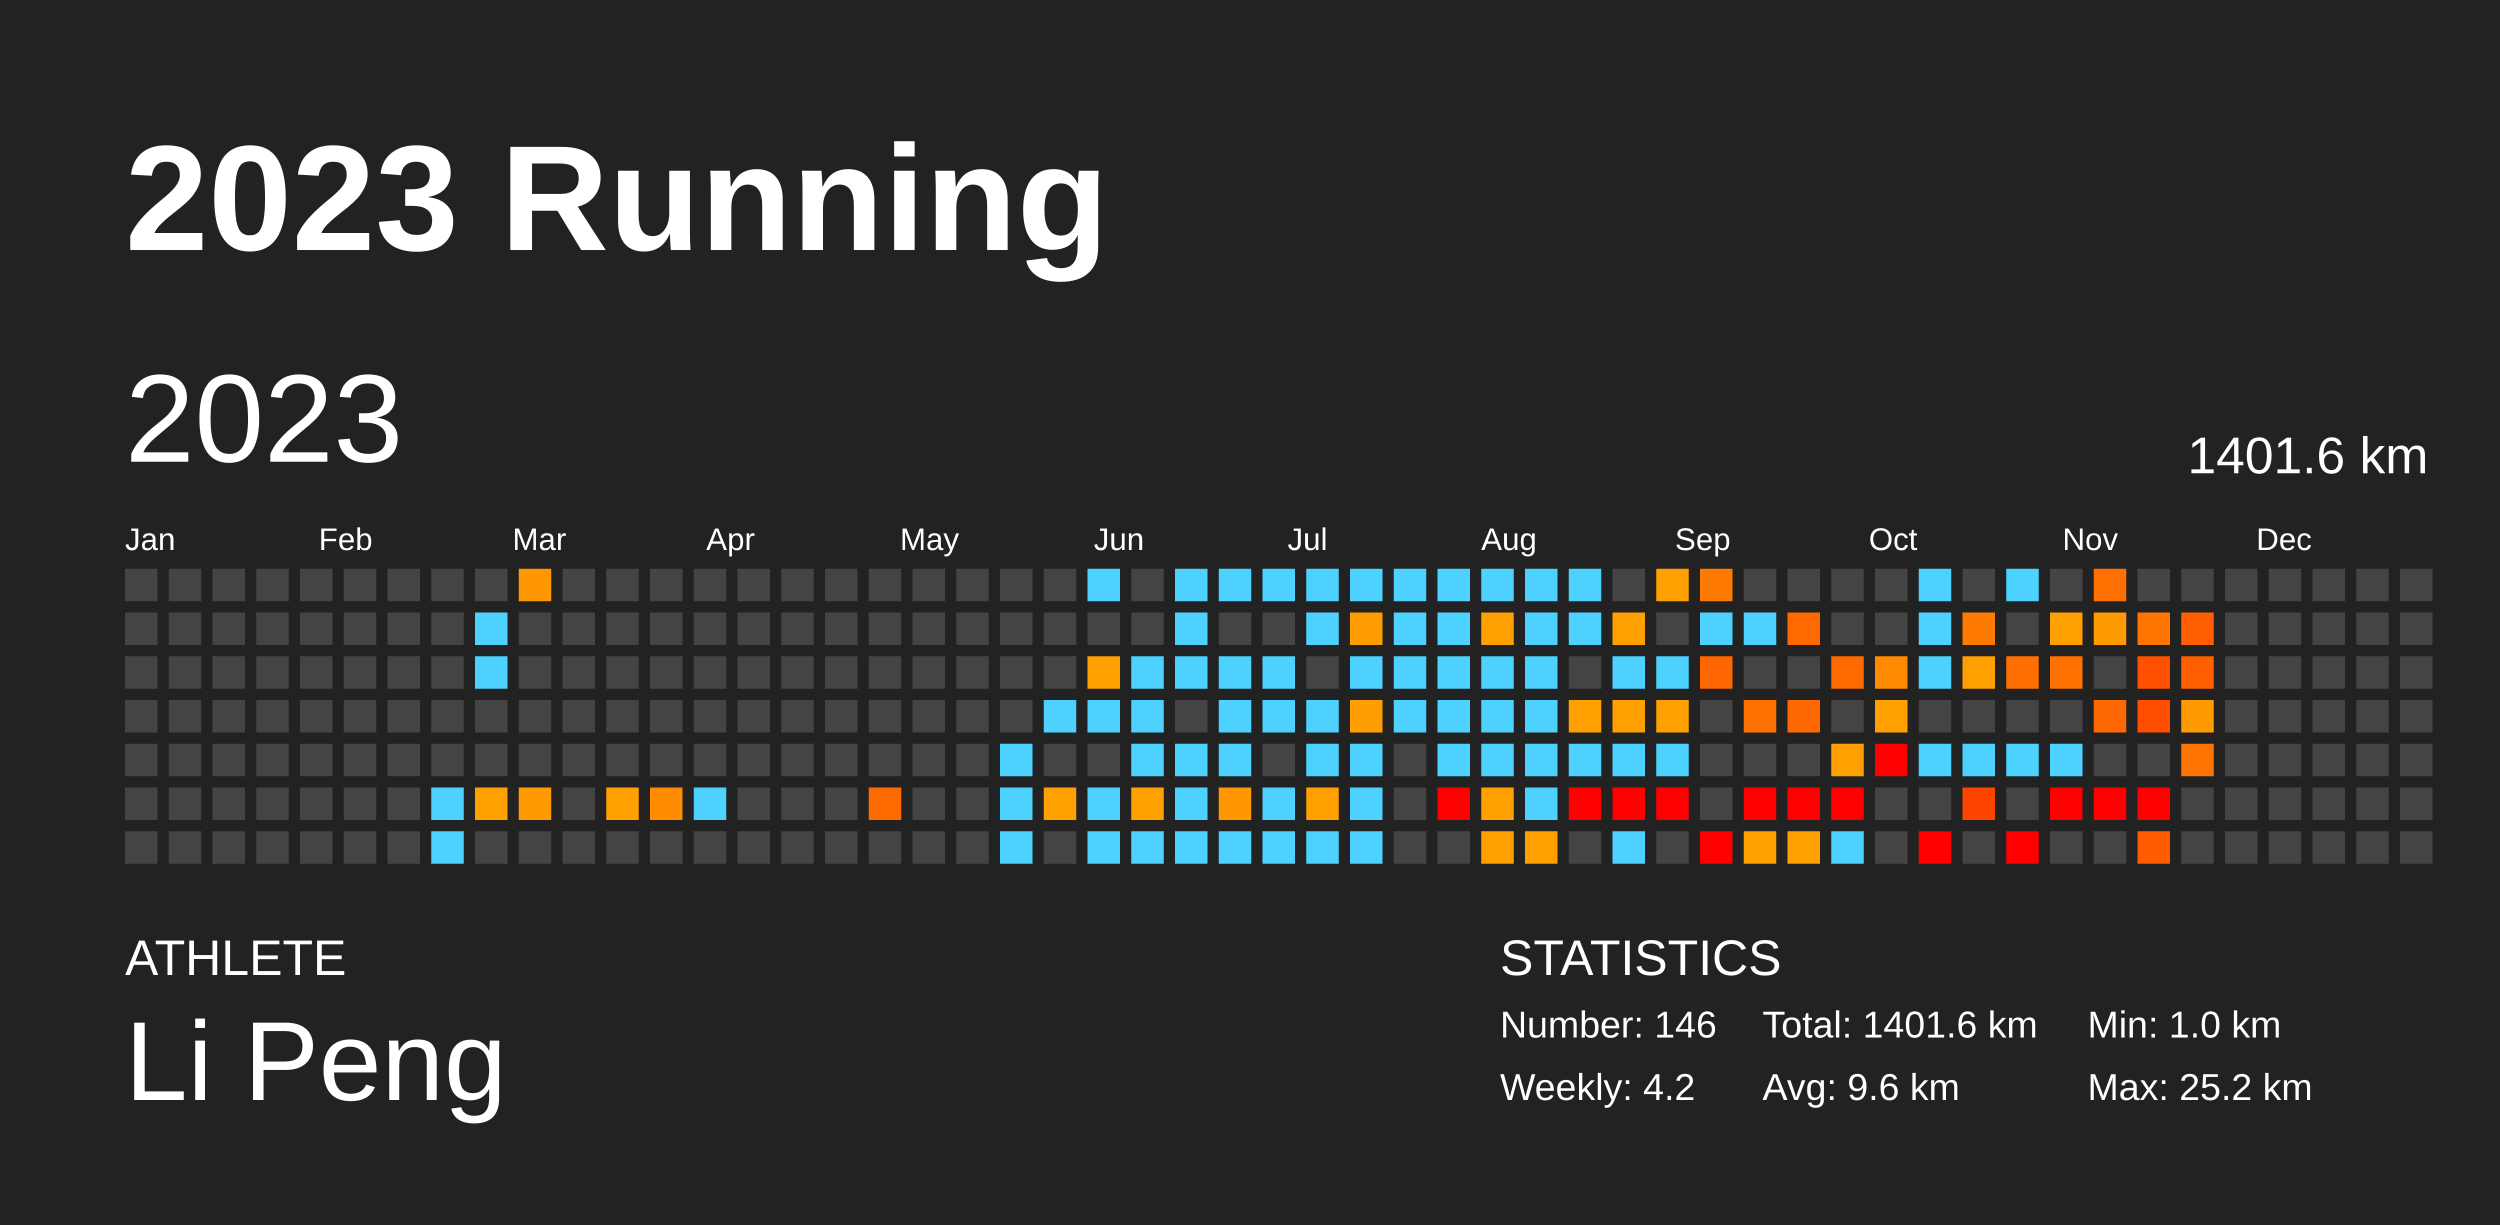
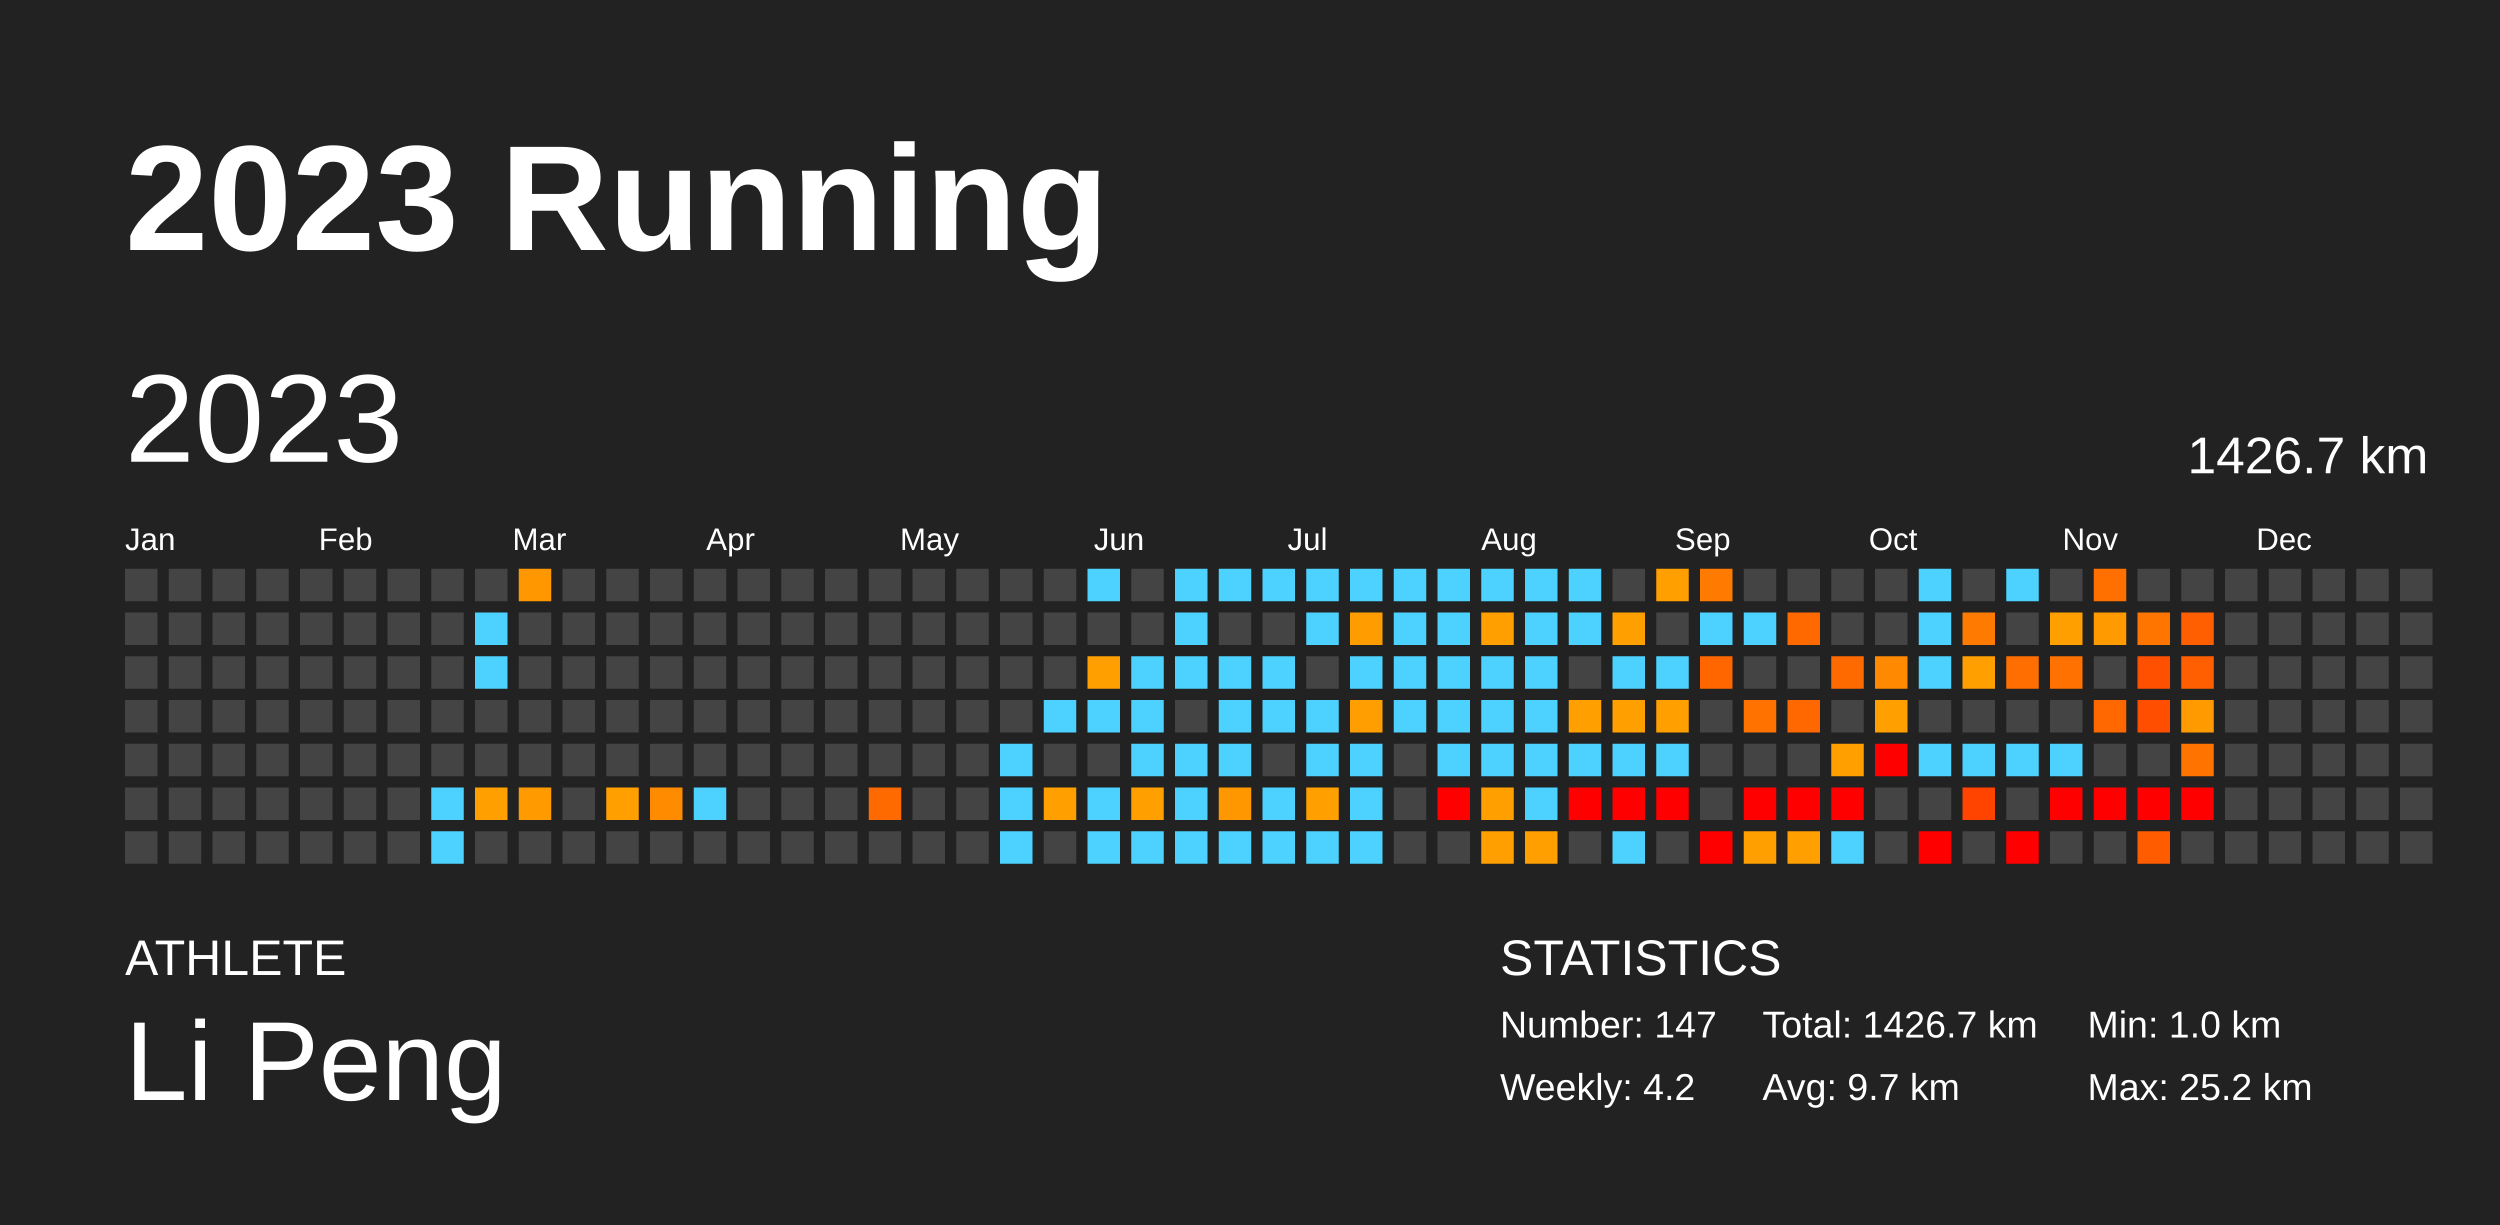
<svg xmlns="http://www.w3.org/2000/svg" baseProfile="full" height="98mm" version="1.1" viewBox="0,0,200,98" width="200mm">
  <defs />
  <rect fill="#222222" height="98" width="200" x="0" y="0" />
  <text fill="#FFFFFF" style="font-size:12px; font-family:Arial; font-weight:bold;" x="10" y="20">2023 Running</text>
  <text fill="#FFFFFF" style="font-size:4px; font-family:Arial" x="10" y="78">ATHLETE</text>
  <text fill="#FFFFFF" style="font-size:9px; font-family:Arial" x="10" y="88">Li Peng</text>
  <text fill="#FFFFFF" style="font-size:4px; font-family:Arial" x="120" y="78">STATISTICS</text>
-   <text fill="#FFFFFF" style="font-size:3px; font-family:Arial" x="120" y="83">Number: 146</text>
+   <text fill="#FFFFFF" style="font-size:3px; font-family:Arial" x="120" y="83">Number: 147</text>
  <text fill="#FFFFFF" style="font-size:3px; font-family:Arial" x="120" y="88">Weekly: 4.2</text>
-   <text fill="#FFFFFF" style="font-size:3px; font-family:Arial" x="141" y="83">Total: 1401.6 km</text>
-   <text fill="#FFFFFF" style="font-size:3px; font-family:Arial" x="141" y="88">Avg: 9.6 km</text>
+   <text fill="#FFFFFF" style="font-size:3px; font-family:Arial" x="141" y="83">Total: 1426.7 km</text>
+   <text fill="#FFFFFF" style="font-size:3px; font-family:Arial" x="141" y="88">Avg: 9.7 km</text>
  <text fill="#FFFFFF" style="font-size:3px; font-family:Arial" x="167" y="83">Min: 1.0 km</text>
  <text fill="#FFFFFF" style="font-size:3px; font-family:Arial" x="167" y="88">Max: 25.2 km</text>
  <text dominant-baseline="hanging" fill="#FFFFFF" style="font-size:10.0px; font-family:Arial;" x="10" y="30">2023</text>
-   <text dominant-baseline="hanging" fill="#FFFFFF" style="font-size:4.125px; font-family:Arial;" x="175" y="35">1401.6 km</text>
+   <text dominant-baseline="hanging" fill="#FFFFFF" style="font-size:4.125px; font-family:Arial;" x="175" y="35">1426.7 km</text>
  <text fill="#FFFFFF" style="font-size:2.5px; font-family:Arial" x="10.0" y="44">Jan</text>
  <text fill="#FFFFFF" style="font-size:2.5px; font-family:Arial" x="25.5" y="44">Feb</text>
  <text fill="#FFFFFF" style="font-size:2.5px; font-family:Arial" x="41.0" y="44">Mar</text>
  <text fill="#FFFFFF" style="font-size:2.5px; font-family:Arial" x="56.5" y="44">Apr</text>
  <text fill="#FFFFFF" style="font-size:2.5px; font-family:Arial" x="72.0" y="44">May</text>
  <text fill="#FFFFFF" style="font-size:2.5px; font-family:Arial" x="87.5" y="44">Jun</text>
  <text fill="#FFFFFF" style="font-size:2.5px; font-family:Arial" x="103.0" y="44">Jul</text>
  <text fill="#FFFFFF" style="font-size:2.5px; font-family:Arial" x="118.5" y="44">Aug</text>
  <text fill="#FFFFFF" style="font-size:2.5px; font-family:Arial" x="134.0" y="44">Sep</text>
  <text fill="#FFFFFF" style="font-size:2.5px; font-family:Arial" x="149.5" y="44">Oct</text>
  <text fill="#FFFFFF" style="font-size:2.5px; font-family:Arial" x="165.0" y="44">Nov</text>
  <text fill="#FFFFFF" style="font-size:2.5px; font-family:Arial" x="180.5" y="44">Dec</text>
  <rect fill="#444444" height="2.6" width="2.6" x="10.0" y="45.5" />
  <rect fill="#444444" height="2.6" width="2.6" x="10.0" y="49.0" />
  <rect fill="#444444" height="2.6" width="2.6" x="10.0" y="52.5" />
  <rect fill="#444444" height="2.6" width="2.6" x="10.0" y="56.0" />
  <rect fill="#444444" height="2.6" width="2.6" x="10.0" y="59.5" />
  <rect fill="#444444" height="2.6" width="2.6" x="10.0" y="63.0" />
  <rect fill="#444444" height="2.6" width="2.6" x="10.0" y="66.5" />
  <rect fill="#444444" height="2.6" width="2.6" x="13.5" y="45.5" />
  <rect fill="#444444" height="2.6" width="2.6" x="13.5" y="49.0" />
  <rect fill="#444444" height="2.6" width="2.6" x="13.5" y="52.5" />
  <rect fill="#444444" height="2.6" width="2.6" x="13.5" y="56.0" />
  <rect fill="#444444" height="2.6" width="2.6" x="13.5" y="59.5" />
  <rect fill="#444444" height="2.6" width="2.6" x="13.5" y="63.0" />
  <rect fill="#444444" height="2.6" width="2.6" x="13.5" y="66.5" />
  <rect fill="#444444" height="2.6" width="2.6" x="17.0" y="45.5" />
  <rect fill="#444444" height="2.6" width="2.6" x="17.0" y="49.0" />
  <rect fill="#444444" height="2.6" width="2.6" x="17.0" y="52.5" />
  <rect fill="#444444" height="2.6" width="2.6" x="17.0" y="56.0" />
  <rect fill="#444444" height="2.6" width="2.6" x="17.0" y="59.5" />
  <rect fill="#444444" height="2.6" width="2.6" x="17.0" y="63.0" />
  <rect fill="#444444" height="2.6" width="2.6" x="17.0" y="66.5" />
  <rect fill="#444444" height="2.6" width="2.6" x="20.5" y="45.5" />
  <rect fill="#444444" height="2.6" width="2.6" x="20.5" y="49.0" />
  <rect fill="#444444" height="2.6" width="2.6" x="20.5" y="52.5" />
  <rect fill="#444444" height="2.6" width="2.6" x="20.5" y="56.0" />
  <rect fill="#444444" height="2.6" width="2.6" x="20.5" y="59.5" />
  <rect fill="#444444" height="2.6" width="2.6" x="20.5" y="63.0" />
  <rect fill="#444444" height="2.6" width="2.6" x="20.5" y="66.5" />
  <rect fill="#444444" height="2.6" width="2.6" x="24.0" y="45.5" />
  <rect fill="#444444" height="2.6" width="2.6" x="24.0" y="49.0" />
  <rect fill="#444444" height="2.6" width="2.6" x="24.0" y="52.5" />
  <rect fill="#444444" height="2.6" width="2.6" x="24.0" y="56.0" />
  <rect fill="#444444" height="2.6" width="2.6" x="24.0" y="59.5" />
  <rect fill="#444444" height="2.6" width="2.6" x="24.0" y="63.0" />
  <rect fill="#444444" height="2.6" width="2.6" x="24.0" y="66.5" />
  <rect fill="#444444" height="2.6" width="2.6" x="27.5" y="45.5" />
  <rect fill="#444444" height="2.6" width="2.6" x="27.5" y="49.0" />
  <rect fill="#444444" height="2.6" width="2.6" x="27.5" y="52.5" />
  <rect fill="#444444" height="2.6" width="2.6" x="27.5" y="56.0" />
  <rect fill="#444444" height="2.6" width="2.6" x="27.5" y="59.5" />
  <rect fill="#444444" height="2.6" width="2.6" x="27.5" y="63.0" />
  <rect fill="#444444" height="2.6" width="2.6" x="27.5" y="66.5" />
  <rect fill="#444444" height="2.6" width="2.6" x="31.0" y="45.5" />
  <rect fill="#444444" height="2.6" width="2.6" x="31.0" y="49.0" />
  <rect fill="#444444" height="2.6" width="2.6" x="31.0" y="52.5" />
  <rect fill="#444444" height="2.6" width="2.6" x="31.0" y="56.0" />
  <rect fill="#444444" height="2.6" width="2.6" x="31.0" y="59.5" />
  <rect fill="#444444" height="2.6" width="2.6" x="31.0" y="63.0" />
  <rect fill="#444444" height="2.6" width="2.6" x="31.0" y="66.5" />
  <rect fill="#444444" height="2.6" width="2.6" x="34.5" y="45.5" />
  <rect fill="#444444" height="2.6" width="2.6" x="34.5" y="49.0" />
  <rect fill="#444444" height="2.6" width="2.6" x="34.5" y="52.5" />
  <rect fill="#444444" height="2.6" width="2.6" x="34.5" y="56.0" />
  <rect fill="#444444" height="2.6" width="2.6" x="34.5" y="59.5" />
  <rect fill="#4dd2ff" height="2.6" width="2.6" x="34.5" y="63.0" />
  <rect fill="#4dd2ff" height="2.6" width="2.6" x="34.5" y="66.5" />
  <rect fill="#444444" height="2.6" width="2.6" x="38.0" y="45.5" />
  <rect fill="#4dd2ff" height="2.6" width="2.6" x="38.0" y="49.0" />
  <rect fill="#4dd2ff" height="2.6" width="2.6" x="38.0" y="52.5" />
  <rect fill="#444444" height="2.6" width="2.6" x="38.0" y="56.0" />
  <rect fill="#444444" height="2.6" width="2.6" x="38.0" y="59.5" />
  <rect fill="#ff9f00" height="2.6" width="2.6" x="38.0" y="63.0" />
  <rect fill="#444444" height="2.6" width="2.6" x="38.0" y="66.5" />
  <rect fill="#ff9700" height="2.6" width="2.6" x="41.5" y="45.5" />
  <rect fill="#444444" height="2.6" width="2.6" x="41.5" y="49.0" />
  <rect fill="#444444" height="2.6" width="2.6" x="41.5" y="52.5" />
  <rect fill="#444444" height="2.6" width="2.6" x="41.5" y="56.0" />
  <rect fill="#444444" height="2.6" width="2.6" x="41.5" y="59.5" />
  <rect fill="#ff9b00" height="2.6" width="2.6" x="41.5" y="63.0" />
  <rect fill="#444444" height="2.6" width="2.6" x="41.5" y="66.5" />
  <rect fill="#444444" height="2.6" width="2.6" x="45.0" y="45.5" />
  <rect fill="#444444" height="2.6" width="2.6" x="45.0" y="49.0" />
  <rect fill="#444444" height="2.6" width="2.6" x="45.0" y="52.5" />
  <rect fill="#444444" height="2.6" width="2.6" x="45.0" y="56.0" />
  <rect fill="#444444" height="2.6" width="2.6" x="45.0" y="59.5" />
  <rect fill="#444444" height="2.6" width="2.6" x="45.0" y="63.0" />
  <rect fill="#444444" height="2.6" width="2.6" x="45.0" y="66.5" />
  <rect fill="#444444" height="2.6" width="2.6" x="48.5" y="45.5" />
  <rect fill="#444444" height="2.6" width="2.6" x="48.5" y="49.0" />
  <rect fill="#444444" height="2.6" width="2.6" x="48.5" y="52.5" />
  <rect fill="#444444" height="2.6" width="2.6" x="48.5" y="56.0" />
  <rect fill="#444444" height="2.6" width="2.6" x="48.5" y="59.5" />
  <rect fill="#ffa000" height="2.6" width="2.6" x="48.5" y="63.0" />
  <rect fill="#444444" height="2.6" width="2.6" x="48.5" y="66.5" />
  <rect fill="#444444" height="2.6" width="2.6" x="52.0" y="45.5" />
  <rect fill="#444444" height="2.6" width="2.6" x="52.0" y="49.0" />
  <rect fill="#444444" height="2.6" width="2.6" x="52.0" y="52.5" />
  <rect fill="#444444" height="2.6" width="2.6" x="52.0" y="56.0" />
  <rect fill="#444444" height="2.6" width="2.6" x="52.0" y="59.5" />
  <rect fill="#ff8b00" height="2.6" width="2.6" x="52.0" y="63.0" />
  <rect fill="#444444" height="2.6" width="2.6" x="52.0" y="66.5" />
  <rect fill="#444444" height="2.6" width="2.6" x="55.5" y="45.5" />
  <rect fill="#444444" height="2.6" width="2.6" x="55.5" y="49.0" />
  <rect fill="#444444" height="2.6" width="2.6" x="55.5" y="52.5" />
  <rect fill="#444444" height="2.6" width="2.6" x="55.5" y="56.0" />
  <rect fill="#444444" height="2.6" width="2.6" x="55.5" y="59.5" />
  <rect fill="#4dd2ff" height="2.6" width="2.6" x="55.5" y="63.0" />
  <rect fill="#444444" height="2.6" width="2.6" x="55.5" y="66.5" />
  <rect fill="#444444" height="2.6" width="2.6" x="59.0" y="45.5" />
  <rect fill="#444444" height="2.6" width="2.6" x="59.0" y="49.0" />
  <rect fill="#444444" height="2.6" width="2.6" x="59.0" y="52.5" />
  <rect fill="#444444" height="2.6" width="2.6" x="59.0" y="56.0" />
  <rect fill="#444444" height="2.6" width="2.6" x="59.0" y="59.5" />
  <rect fill="#444444" height="2.6" width="2.6" x="59.0" y="63.0" />
  <rect fill="#444444" height="2.6" width="2.6" x="59.0" y="66.5" />
  <rect fill="#444444" height="2.6" width="2.6" x="62.5" y="45.5" />
  <rect fill="#444444" height="2.6" width="2.6" x="62.5" y="49.0" />
  <rect fill="#444444" height="2.6" width="2.6" x="62.5" y="52.5" />
  <rect fill="#444444" height="2.6" width="2.6" x="62.5" y="56.0" />
  <rect fill="#444444" height="2.6" width="2.6" x="62.5" y="59.5" />
  <rect fill="#444444" height="2.6" width="2.6" x="62.5" y="63.0" />
  <rect fill="#444444" height="2.6" width="2.6" x="62.5" y="66.5" />
  <rect fill="#444444" height="2.6" width="2.6" x="66.0" y="45.5" />
  <rect fill="#444444" height="2.6" width="2.6" x="66.0" y="49.0" />
  <rect fill="#444444" height="2.6" width="2.6" x="66.0" y="52.5" />
  <rect fill="#444444" height="2.6" width="2.6" x="66.0" y="56.0" />
  <rect fill="#444444" height="2.6" width="2.6" x="66.0" y="59.5" />
  <rect fill="#444444" height="2.6" width="2.6" x="66.0" y="63.0" />
  <rect fill="#444444" height="2.6" width="2.6" x="66.0" y="66.5" />
  <rect fill="#444444" height="2.6" width="2.6" x="69.5" y="45.5" />
  <rect fill="#444444" height="2.6" width="2.6" x="69.5" y="49.0" />
  <rect fill="#444444" height="2.6" width="2.6" x="69.5" y="52.5" />
  <rect fill="#444444" height="2.6" width="2.6" x="69.5" y="56.0" />
  <rect fill="#444444" height="2.6" width="2.6" x="69.5" y="59.5" />
  <rect fill="#ff6a00" height="2.6" width="2.6" x="69.5" y="63.0" />
  <rect fill="#444444" height="2.6" width="2.6" x="69.5" y="66.5" />
  <rect fill="#444444" height="2.6" width="2.6" x="73.0" y="45.5" />
  <rect fill="#444444" height="2.6" width="2.6" x="73.0" y="49.0" />
  <rect fill="#444444" height="2.6" width="2.6" x="73.0" y="52.5" />
  <rect fill="#444444" height="2.6" width="2.6" x="73.0" y="56.0" />
  <rect fill="#444444" height="2.6" width="2.6" x="73.0" y="59.5" />
  <rect fill="#444444" height="2.6" width="2.6" x="73.0" y="63.0" />
  <rect fill="#444444" height="2.6" width="2.6" x="73.0" y="66.5" />
  <rect fill="#444444" height="2.6" width="2.6" x="76.5" y="45.5" />
  <rect fill="#444444" height="2.6" width="2.6" x="76.5" y="49.0" />
  <rect fill="#444444" height="2.6" width="2.6" x="76.5" y="52.5" />
  <rect fill="#444444" height="2.6" width="2.6" x="76.5" y="56.0" />
  <rect fill="#444444" height="2.6" width="2.6" x="76.5" y="59.5" />
  <rect fill="#444444" height="2.6" width="2.6" x="76.5" y="63.0" />
  <rect fill="#444444" height="2.6" width="2.6" x="76.5" y="66.5" />
  <rect fill="#444444" height="2.6" width="2.6" x="80.0" y="45.5" />
  <rect fill="#444444" height="2.6" width="2.6" x="80.0" y="49.0" />
  <rect fill="#444444" height="2.6" width="2.6" x="80.0" y="52.5" />
  <rect fill="#444444" height="2.6" width="2.6" x="80.0" y="56.0" />
  <rect fill="#4dd2ff" height="2.6" width="2.6" x="80.0" y="59.5" />
  <rect fill="#4dd2ff" height="2.6" width="2.6" x="80.0" y="63.0" />
  <rect fill="#4dd2ff" height="2.6" width="2.6" x="80.0" y="66.5" />
  <rect fill="#444444" height="2.6" width="2.6" x="83.5" y="45.5" />
  <rect fill="#444444" height="2.6" width="2.6" x="83.5" y="49.0" />
  <rect fill="#444444" height="2.6" width="2.6" x="83.5" y="52.5" />
  <rect fill="#4dd2ff" height="2.6" width="2.6" x="83.5" y="56.0" />
  <rect fill="#444444" height="2.6" width="2.6" x="83.5" y="59.5" />
  <rect fill="#ffa000" height="2.6" width="2.6" x="83.5" y="63.0" />
  <rect fill="#444444" height="2.6" width="2.6" x="83.5" y="66.5" />
  <rect fill="#4dd2ff" height="2.6" width="2.6" x="87.0" y="45.5" />
  <rect fill="#444444" height="2.6" width="2.6" x="87.0" y="49.0" />
  <rect fill="#ffa000" height="2.6" width="2.6" x="87.0" y="52.5" />
  <rect fill="#4dd2ff" height="2.6" width="2.6" x="87.0" y="56.0" />
  <rect fill="#444444" height="2.6" width="2.6" x="87.0" y="59.5" />
  <rect fill="#4dd2ff" height="2.6" width="2.6" x="87.0" y="63.0" />
  <rect fill="#4dd2ff" height="2.6" width="2.6" x="87.0" y="66.5" />
  <rect fill="#444444" height="2.6" width="2.6" x="90.5" y="45.5" />
  <rect fill="#444444" height="2.6" width="2.6" x="90.5" y="49.0" />
  <rect fill="#4dd2ff" height="2.6" width="2.6" x="90.5" y="52.5" />
  <rect fill="#4dd2ff" height="2.6" width="2.6" x="90.5" y="56.0" />
  <rect fill="#4dd2ff" height="2.6" width="2.6" x="90.5" y="59.5" />
  <rect fill="#ff9f00" height="2.6" width="2.6" x="90.5" y="63.0" />
  <rect fill="#4dd2ff" height="2.6" width="2.6" x="90.5" y="66.5" />
  <rect fill="#4dd2ff" height="2.6" width="2.6" x="94.0" y="45.5" />
  <rect fill="#4dd2ff" height="2.6" width="2.6" x="94.0" y="49.0" />
  <rect fill="#4dd2ff" height="2.6" width="2.6" x="94.0" y="52.5" />
  <rect fill="#444444" height="2.6" width="2.6" x="94.0" y="56.0" />
  <rect fill="#4dd2ff" height="2.6" width="2.6" x="94.0" y="59.5" />
  <rect fill="#4dd2ff" height="2.6" width="2.6" x="94.0" y="63.0" />
  <rect fill="#4dd2ff" height="2.6" width="2.6" x="94.0" y="66.5" />
  <rect fill="#4dd2ff" height="2.6" width="2.6" x="97.5" y="45.5" />
  <rect fill="#444444" height="2.6" width="2.6" x="97.5" y="49.0" />
  <rect fill="#4dd2ff" height="2.6" width="2.6" x="97.5" y="52.5" />
  <rect fill="#4dd2ff" height="2.6" width="2.6" x="97.5" y="56.0" />
  <rect fill="#4dd2ff" height="2.6" width="2.6" x="97.5" y="59.5" />
  <rect fill="#ff9700" height="2.6" width="2.6" x="97.5" y="63.0" />
  <rect fill="#4dd2ff" height="2.6" width="2.6" x="97.5" y="66.5" />
  <rect fill="#4dd2ff" height="2.6" width="2.6" x="101.0" y="45.5" />
  <rect fill="#444444" height="2.6" width="2.6" x="101.0" y="49.0" />
  <rect fill="#4dd2ff" height="2.6" width="2.6" x="101.0" y="52.5" />
  <rect fill="#4dd2ff" height="2.6" width="2.6" x="101.0" y="56.0" />
  <rect fill="#444444" height="2.6" width="2.6" x="101.0" y="59.5" />
  <rect fill="#4dd2ff" height="2.6" width="2.6" x="101.0" y="63.0" />
  <rect fill="#4dd2ff" height="2.6" width="2.6" x="101.0" y="66.5" />
  <rect fill="#4dd2ff" height="2.6" width="2.6" x="104.5" y="45.5" />
  <rect fill="#4dd2ff" height="2.6" width="2.6" x="104.5" y="49.0" />
  <rect fill="#444444" height="2.6" width="2.6" x="104.5" y="52.5" />
  <rect fill="#4dd2ff" height="2.6" width="2.6" x="104.5" y="56.0" />
  <rect fill="#4dd2ff" height="2.6" width="2.6" x="104.5" y="59.5" />
  <rect fill="#ffa000" height="2.6" width="2.6" x="104.5" y="63.0" />
  <rect fill="#4dd2ff" height="2.6" width="2.6" x="104.5" y="66.5" />
  <rect fill="#4dd2ff" height="2.6" width="2.6" x="108.0" y="45.5" />
  <rect fill="#ff9d00" height="2.6" width="2.6" x="108.0" y="49.0" />
  <rect fill="#4dd2ff" height="2.6" width="2.6" x="108.0" y="52.5" />
  <rect fill="#ff9e00" height="2.6" width="2.6" x="108.0" y="56.0" />
  <rect fill="#4dd2ff" height="2.6" width="2.6" x="108.0" y="59.5" />
  <rect fill="#4dd2ff" height="2.6" width="2.6" x="108.0" y="63.0" />
  <rect fill="#4dd2ff" height="2.6" width="2.6" x="108.0" y="66.5" />
  <rect fill="#4dd2ff" height="2.6" width="2.6" x="111.5" y="45.5" />
  <rect fill="#4dd2ff" height="2.6" width="2.6" x="111.5" y="49.0" />
  <rect fill="#4dd2ff" height="2.6" width="2.6" x="111.5" y="52.5" />
  <rect fill="#4dd2ff" height="2.6" width="2.6" x="111.5" y="56.0" />
  <rect fill="#444444" height="2.6" width="2.6" x="111.5" y="59.5" />
  <rect fill="#444444" height="2.6" width="2.6" x="111.5" y="63.0" />
  <rect fill="#444444" height="2.6" width="2.6" x="111.5" y="66.5" />
  <rect fill="#4dd2ff" height="2.6" width="2.6" x="115.0" y="45.5" />
  <rect fill="#4dd2ff" height="2.6" width="2.6" x="115.0" y="49.0" />
  <rect fill="#4dd2ff" height="2.6" width="2.6" x="115.0" y="52.5" />
  <rect fill="#4dd2ff" height="2.6" width="2.6" x="115.0" y="56.0" />
  <rect fill="#4dd2ff" height="2.6" width="2.6" x="115.0" y="59.5" />
  <rect fill="red" height="2.6" width="2.6" x="115.0" y="63.0" />
  <rect fill="#444444" height="2.6" width="2.6" x="115.0" y="66.5" />
  <rect fill="#4dd2ff" height="2.6" width="2.6" x="118.5" y="45.5" />
  <rect fill="#ffa000" height="2.6" width="2.6" x="118.5" y="49.0" />
  <rect fill="#4dd2ff" height="2.6" width="2.6" x="118.5" y="52.5" />
  <rect fill="#4dd2ff" height="2.6" width="2.6" x="118.5" y="56.0" />
  <rect fill="#4dd2ff" height="2.6" width="2.6" x="118.5" y="59.5" />
  <rect fill="#ffa000" height="2.6" width="2.6" x="118.5" y="63.0" />
  <rect fill="#ffa000" height="2.6" width="2.6" x="118.5" y="66.5" />
  <rect fill="#4dd2ff" height="2.6" width="2.6" x="122.0" y="45.5" />
  <rect fill="#4dd2ff" height="2.6" width="2.6" x="122.0" y="49.0" />
  <rect fill="#4dd2ff" height="2.6" width="2.6" x="122.0" y="52.5" />
  <rect fill="#4dd2ff" height="2.6" width="2.6" x="122.0" y="56.0" />
  <rect fill="#4dd2ff" height="2.6" width="2.6" x="122.0" y="59.5" />
  <rect fill="#4dd2ff" height="2.6" width="2.6" x="122.0" y="63.0" />
  <rect fill="#ffa000" height="2.6" width="2.6" x="122.0" y="66.5" />
  <rect fill="#4dd2ff" height="2.6" width="2.6" x="125.5" y="45.5" />
  <rect fill="#4dd2ff" height="2.6" width="2.6" x="125.5" y="49.0" />
  <rect fill="#444444" height="2.6" width="2.6" x="125.5" y="52.5" />
  <rect fill="#ffa000" height="2.6" width="2.6" x="125.5" y="56.0" />
  <rect fill="#4dd2ff" height="2.6" width="2.6" x="125.5" y="59.5" />
  <rect fill="red" height="2.6" width="2.6" x="125.5" y="63.0" />
  <rect fill="#444444" height="2.6" width="2.6" x="125.5" y="66.5" />
  <rect fill="#444444" height="2.6" width="2.6" x="129.0" y="45.5" />
  <rect fill="#ffa000" height="2.6" width="2.6" x="129.0" y="49.0" />
  <rect fill="#4dd2ff" height="2.6" width="2.6" x="129.0" y="52.5" />
  <rect fill="#ffa000" height="2.6" width="2.6" x="129.0" y="56.0" />
  <rect fill="#4dd2ff" height="2.6" width="2.6" x="129.0" y="59.5" />
  <rect fill="red" height="2.6" width="2.6" x="129.0" y="63.0" />
  <rect fill="#4dd2ff" height="2.6" width="2.6" x="129.0" y="66.5" />
  <rect fill="#ffa000" height="2.6" width="2.6" x="132.5" y="45.5" />
  <rect fill="#444444" height="2.6" width="2.6" x="132.5" y="49.0" />
  <rect fill="#4dd2ff" height="2.6" width="2.6" x="132.5" y="52.5" />
  <rect fill="#ffa000" height="2.6" width="2.6" x="132.5" y="56.0" />
  <rect fill="#4dd2ff" height="2.6" width="2.6" x="132.5" y="59.5" />
  <rect fill="red" height="2.6" width="2.6" x="132.5" y="63.0" />
  <rect fill="#444444" height="2.6" width="2.6" x="132.5" y="66.5" />
  <rect fill="#ff7a00" height="2.6" width="2.6" x="136.0" y="45.5" />
  <rect fill="#4dd2ff" height="2.6" width="2.6" x="136.0" y="49.0" />
  <rect fill="#ff6600" height="2.6" width="2.6" x="136.0" y="52.5" />
  <rect fill="#444444" height="2.6" width="2.6" x="136.0" y="56.0" />
  <rect fill="#444444" height="2.6" width="2.6" x="136.0" y="59.5" />
  <rect fill="#444444" height="2.6" width="2.6" x="136.0" y="63.0" />
  <rect fill="red" height="2.6" width="2.6" x="136.0" y="66.5" />
  <rect fill="#444444" height="2.6" width="2.6" x="139.5" y="45.5" />
  <rect fill="#4dd2ff" height="2.6" width="2.6" x="139.5" y="49.0" />
  <rect fill="#444444" height="2.6" width="2.6" x="139.5" y="52.5" />
  <rect fill="#ff7200" height="2.6" width="2.6" x="139.5" y="56.0" />
  <rect fill="#444444" height="2.6" width="2.6" x="139.5" y="59.5" />
  <rect fill="red" height="2.6" width="2.6" x="139.5" y="63.0" />
  <rect fill="#ffa000" height="2.6" width="2.6" x="139.5" y="66.5" />
  <rect fill="#444444" height="2.6" width="2.6" x="143.0" y="45.5" />
  <rect fill="#ff6900" height="2.6" width="2.6" x="143.0" y="49.0" />
  <rect fill="#444444" height="2.6" width="2.6" x="143.0" y="52.5" />
  <rect fill="#ff6700" height="2.6" width="2.6" x="143.0" y="56.0" />
  <rect fill="#444444" height="2.6" width="2.6" x="143.0" y="59.5" />
  <rect fill="red" height="2.6" width="2.6" x="143.0" y="63.0" />
  <rect fill="#ffa000" height="2.6" width="2.6" x="143.0" y="66.5" />
  <rect fill="#444444" height="2.6" width="2.6" x="146.5" y="45.5" />
  <rect fill="#444444" height="2.6" width="2.6" x="146.5" y="49.0" />
  <rect fill="#ff6a00" height="2.6" width="2.6" x="146.5" y="52.5" />
  <rect fill="#444444" height="2.6" width="2.6" x="146.5" y="56.0" />
  <rect fill="#ffa000" height="2.6" width="2.6" x="146.5" y="59.5" />
  <rect fill="red" height="2.6" width="2.6" x="146.5" y="63.0" />
  <rect fill="#4dd2ff" height="2.6" width="2.6" x="146.5" y="66.5" />
  <rect fill="#444444" height="2.6" width="2.6" x="150.0" y="45.5" />
  <rect fill="#444444" height="2.6" width="2.6" x="150.0" y="49.0" />
  <rect fill="#ff8900" height="2.6" width="2.6" x="150.0" y="52.5" />
  <rect fill="#ff9f00" height="2.6" width="2.6" x="150.0" y="56.0" />
  <rect fill="red" height="2.6" width="2.6" x="150.0" y="59.5" />
  <rect fill="#444444" height="2.6" width="2.6" x="150.0" y="63.0" />
  <rect fill="#444444" height="2.6" width="2.6" x="150.0" y="66.5" />
  <rect fill="#4dd2ff" height="2.6" width="2.6" x="153.5" y="45.5" />
  <rect fill="#4dd2ff" height="2.6" width="2.6" x="153.5" y="49.0" />
  <rect fill="#4dd2ff" height="2.6" width="2.6" x="153.5" y="52.5" />
  <rect fill="#444444" height="2.6" width="2.6" x="153.5" y="56.0" />
  <rect fill="#4dd2ff" height="2.6" width="2.6" x="153.5" y="59.5" />
  <rect fill="#444444" height="2.6" width="2.6" x="153.5" y="63.0" />
  <rect fill="red" height="2.6" width="2.6" x="153.5" y="66.5" />
  <rect fill="#444444" height="2.6" width="2.6" x="157.0" y="45.5" />
  <rect fill="#ff7a00" height="2.6" width="2.6" x="157.0" y="49.0" />
  <rect fill="#ffa000" height="2.6" width="2.6" x="157.0" y="52.5" />
  <rect fill="#444444" height="2.6" width="2.6" x="157.0" y="56.0" />
  <rect fill="#4dd2ff" height="2.6" width="2.6" x="157.0" y="59.5" />
  <rect fill="#ff4400" height="2.6" width="2.6" x="157.0" y="63.0" />
  <rect fill="#444444" height="2.6" width="2.6" x="157.0" y="66.5" />
  <rect fill="#4dd2ff" height="2.6" width="2.6" x="160.5" y="45.5" />
  <rect fill="#444444" height="2.6" width="2.6" x="160.5" y="49.0" />
  <rect fill="#ff6e00" height="2.6" width="2.6" x="160.5" y="52.5" />
  <rect fill="#444444" height="2.6" width="2.6" x="160.5" y="56.0" />
  <rect fill="#4dd2ff" height="2.6" width="2.6" x="160.5" y="59.5" />
  <rect fill="#444444" height="2.6" width="2.6" x="160.5" y="63.0" />
  <rect fill="red" height="2.6" width="2.6" x="160.5" y="66.5" />
  <rect fill="#444444" height="2.6" width="2.6" x="164.0" y="45.5" />
  <rect fill="#ffa000" height="2.6" width="2.6" x="164.0" y="49.0" />
  <rect fill="#ff7100" height="2.6" width="2.6" x="164.0" y="52.5" />
  <rect fill="#444444" height="2.6" width="2.6" x="164.0" y="56.0" />
  <rect fill="#4dd2ff" height="2.6" width="2.6" x="164.0" y="59.5" />
  <rect fill="red" height="2.6" width="2.6" x="164.0" y="63.0" />
  <rect fill="#444444" height="2.6" width="2.6" x="164.0" y="66.5" />
  <rect fill="#ff7000" height="2.6" width="2.6" x="167.5" y="45.5" />
  <rect fill="#ff9a00" height="2.6" width="2.6" x="167.5" y="49.0" />
  <rect fill="#444444" height="2.6" width="2.6" x="167.5" y="52.5" />
  <rect fill="#ff6700" height="2.6" width="2.6" x="167.5" y="56.0" />
  <rect fill="#444444" height="2.6" width="2.6" x="167.5" y="59.5" />
  <rect fill="red" height="2.6" width="2.6" x="167.5" y="63.0" />
  <rect fill="#444444" height="2.6" width="2.6" x="167.5" y="66.5" />
  <rect fill="#444444" height="2.6" width="2.6" x="171.0" y="45.5" />
  <rect fill="#ff7500" height="2.6" width="2.6" x="171.0" y="49.0" />
  <rect fill="#ff5000" height="2.6" width="2.6" x="171.0" y="52.5" />
  <rect fill="#ff4e00" height="2.6" width="2.6" x="171.0" y="56.0" />
  <rect fill="#444444" height="2.6" width="2.6" x="171.0" y="59.5" />
  <rect fill="red" height="2.6" width="2.6" x="171.0" y="63.0" />
  <rect fill="#ff5c00" height="2.6" width="2.6" x="171.0" y="66.5" />
  <rect fill="#444444" height="2.6" width="2.6" x="174.5" y="45.5" />
  <rect fill="#ff5f00" height="2.6" width="2.6" x="174.5" y="49.0" />
  <rect fill="#ff5f00" height="2.6" width="2.6" x="174.5" y="52.5" />
  <rect fill="#ff9b00" height="2.6" width="2.6" x="174.5" y="56.0" />
  <rect fill="#ff7300" height="2.6" width="2.6" x="174.5" y="59.5" />
-   <rect fill="#444444" height="2.6" width="2.6" x="174.5" y="63.0" />
+   <rect fill="red" height="2.6" width="2.6" x="174.5" y="63.0" />
  <rect fill="#444444" height="2.6" width="2.6" x="174.5" y="66.5" />
  <rect fill="#444444" height="2.6" width="2.6" x="178.0" y="45.5" />
  <rect fill="#444444" height="2.6" width="2.6" x="178.0" y="49.0" />
  <rect fill="#444444" height="2.6" width="2.6" x="178.0" y="52.5" />
  <rect fill="#444444" height="2.6" width="2.6" x="178.0" y="56.0" />
  <rect fill="#444444" height="2.6" width="2.6" x="178.0" y="59.5" />
  <rect fill="#444444" height="2.6" width="2.6" x="178.0" y="63.0" />
  <rect fill="#444444" height="2.6" width="2.6" x="178.0" y="66.5" />
  <rect fill="#444444" height="2.6" width="2.6" x="181.5" y="45.5" />
  <rect fill="#444444" height="2.6" width="2.6" x="181.5" y="49.0" />
  <rect fill="#444444" height="2.6" width="2.6" x="181.5" y="52.5" />
  <rect fill="#444444" height="2.6" width="2.6" x="181.5" y="56.0" />
  <rect fill="#444444" height="2.6" width="2.6" x="181.5" y="59.5" />
  <rect fill="#444444" height="2.6" width="2.6" x="181.5" y="63.0" />
  <rect fill="#444444" height="2.6" width="2.6" x="181.5" y="66.5" />
  <rect fill="#444444" height="2.6" width="2.6" x="185.0" y="45.5" />
  <rect fill="#444444" height="2.6" width="2.6" x="185.0" y="49.0" />
  <rect fill="#444444" height="2.6" width="2.6" x="185.0" y="52.5" />
  <rect fill="#444444" height="2.6" width="2.6" x="185.0" y="56.0" />
  <rect fill="#444444" height="2.6" width="2.6" x="185.0" y="59.5" />
  <rect fill="#444444" height="2.6" width="2.6" x="185.0" y="63.0" />
  <rect fill="#444444" height="2.6" width="2.6" x="185.0" y="66.5" />
  <rect fill="#444444" height="2.6" width="2.6" x="188.5" y="45.5" />
  <rect fill="#444444" height="2.6" width="2.6" x="188.5" y="49.0" />
  <rect fill="#444444" height="2.6" width="2.6" x="188.5" y="52.5" />
  <rect fill="#444444" height="2.6" width="2.6" x="188.5" y="56.0" />
  <rect fill="#444444" height="2.6" width="2.6" x="188.5" y="59.5" />
  <rect fill="#444444" height="2.6" width="2.6" x="188.5" y="63.0" />
  <rect fill="#444444" height="2.6" width="2.6" x="188.5" y="66.5" />
  <rect fill="#444444" height="2.6" width="2.6" x="192.0" y="45.5" />
  <rect fill="#444444" height="2.6" width="2.6" x="192.0" y="49.0" />
  <rect fill="#444444" height="2.6" width="2.6" x="192.0" y="52.5" />
  <rect fill="#444444" height="2.6" width="2.6" x="192.0" y="56.0" />
  <rect fill="#444444" height="2.6" width="2.6" x="192.0" y="59.5" />
  <rect fill="#444444" height="2.6" width="2.6" x="192.0" y="63.0" />
  <rect fill="#444444" height="2.6" width="2.6" x="192.0" y="66.5" />
</svg>
